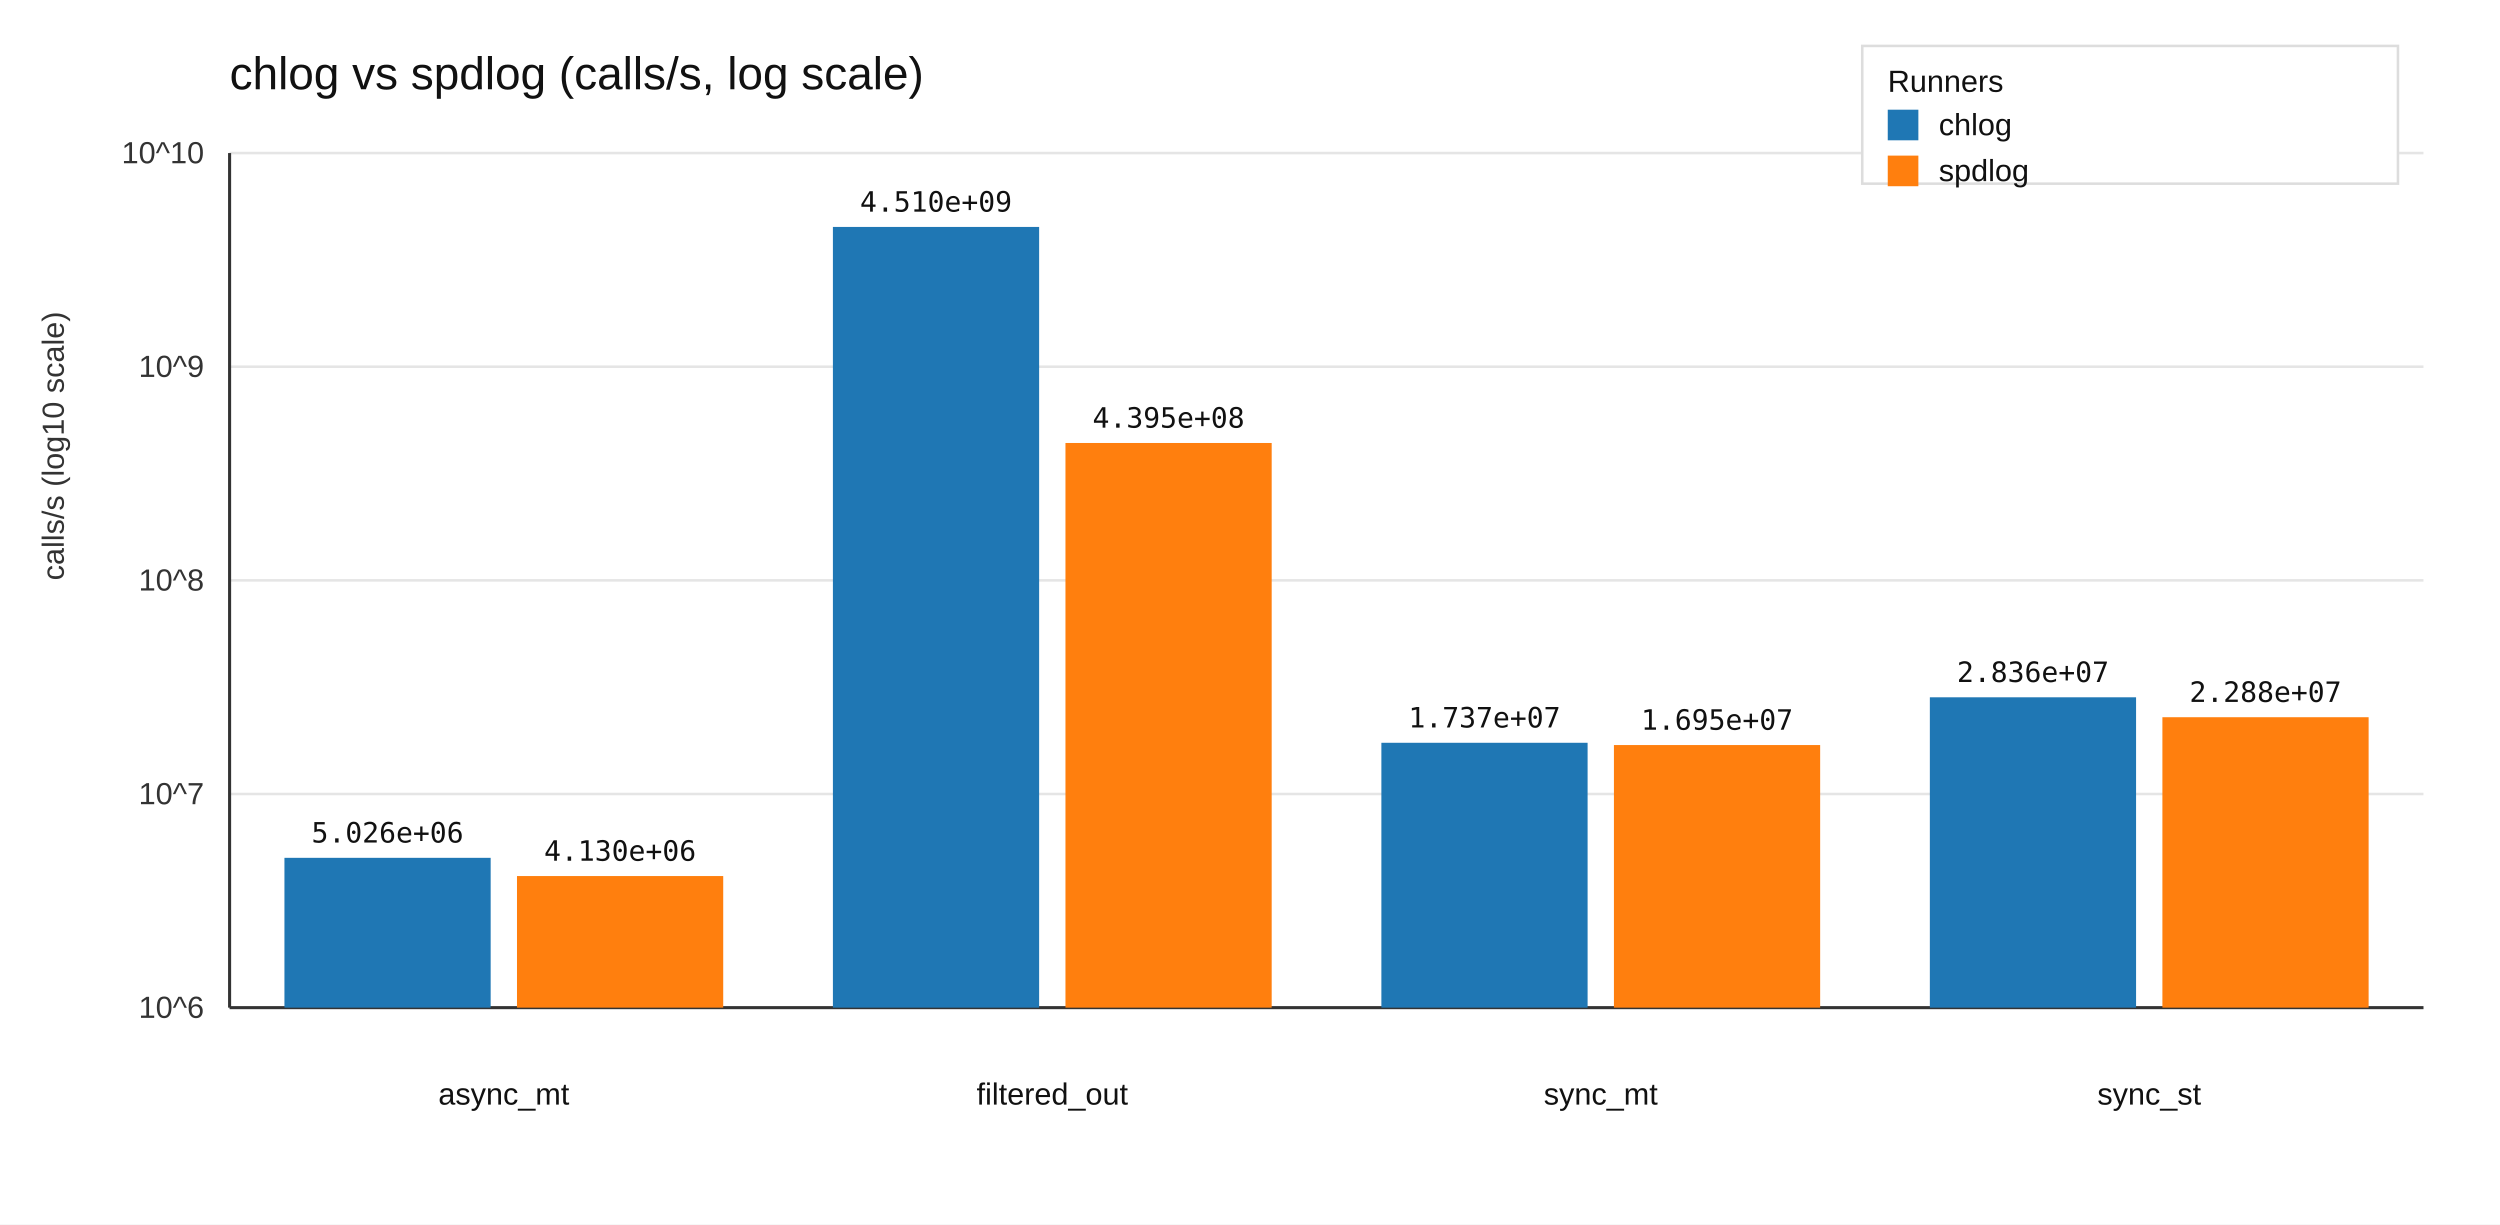
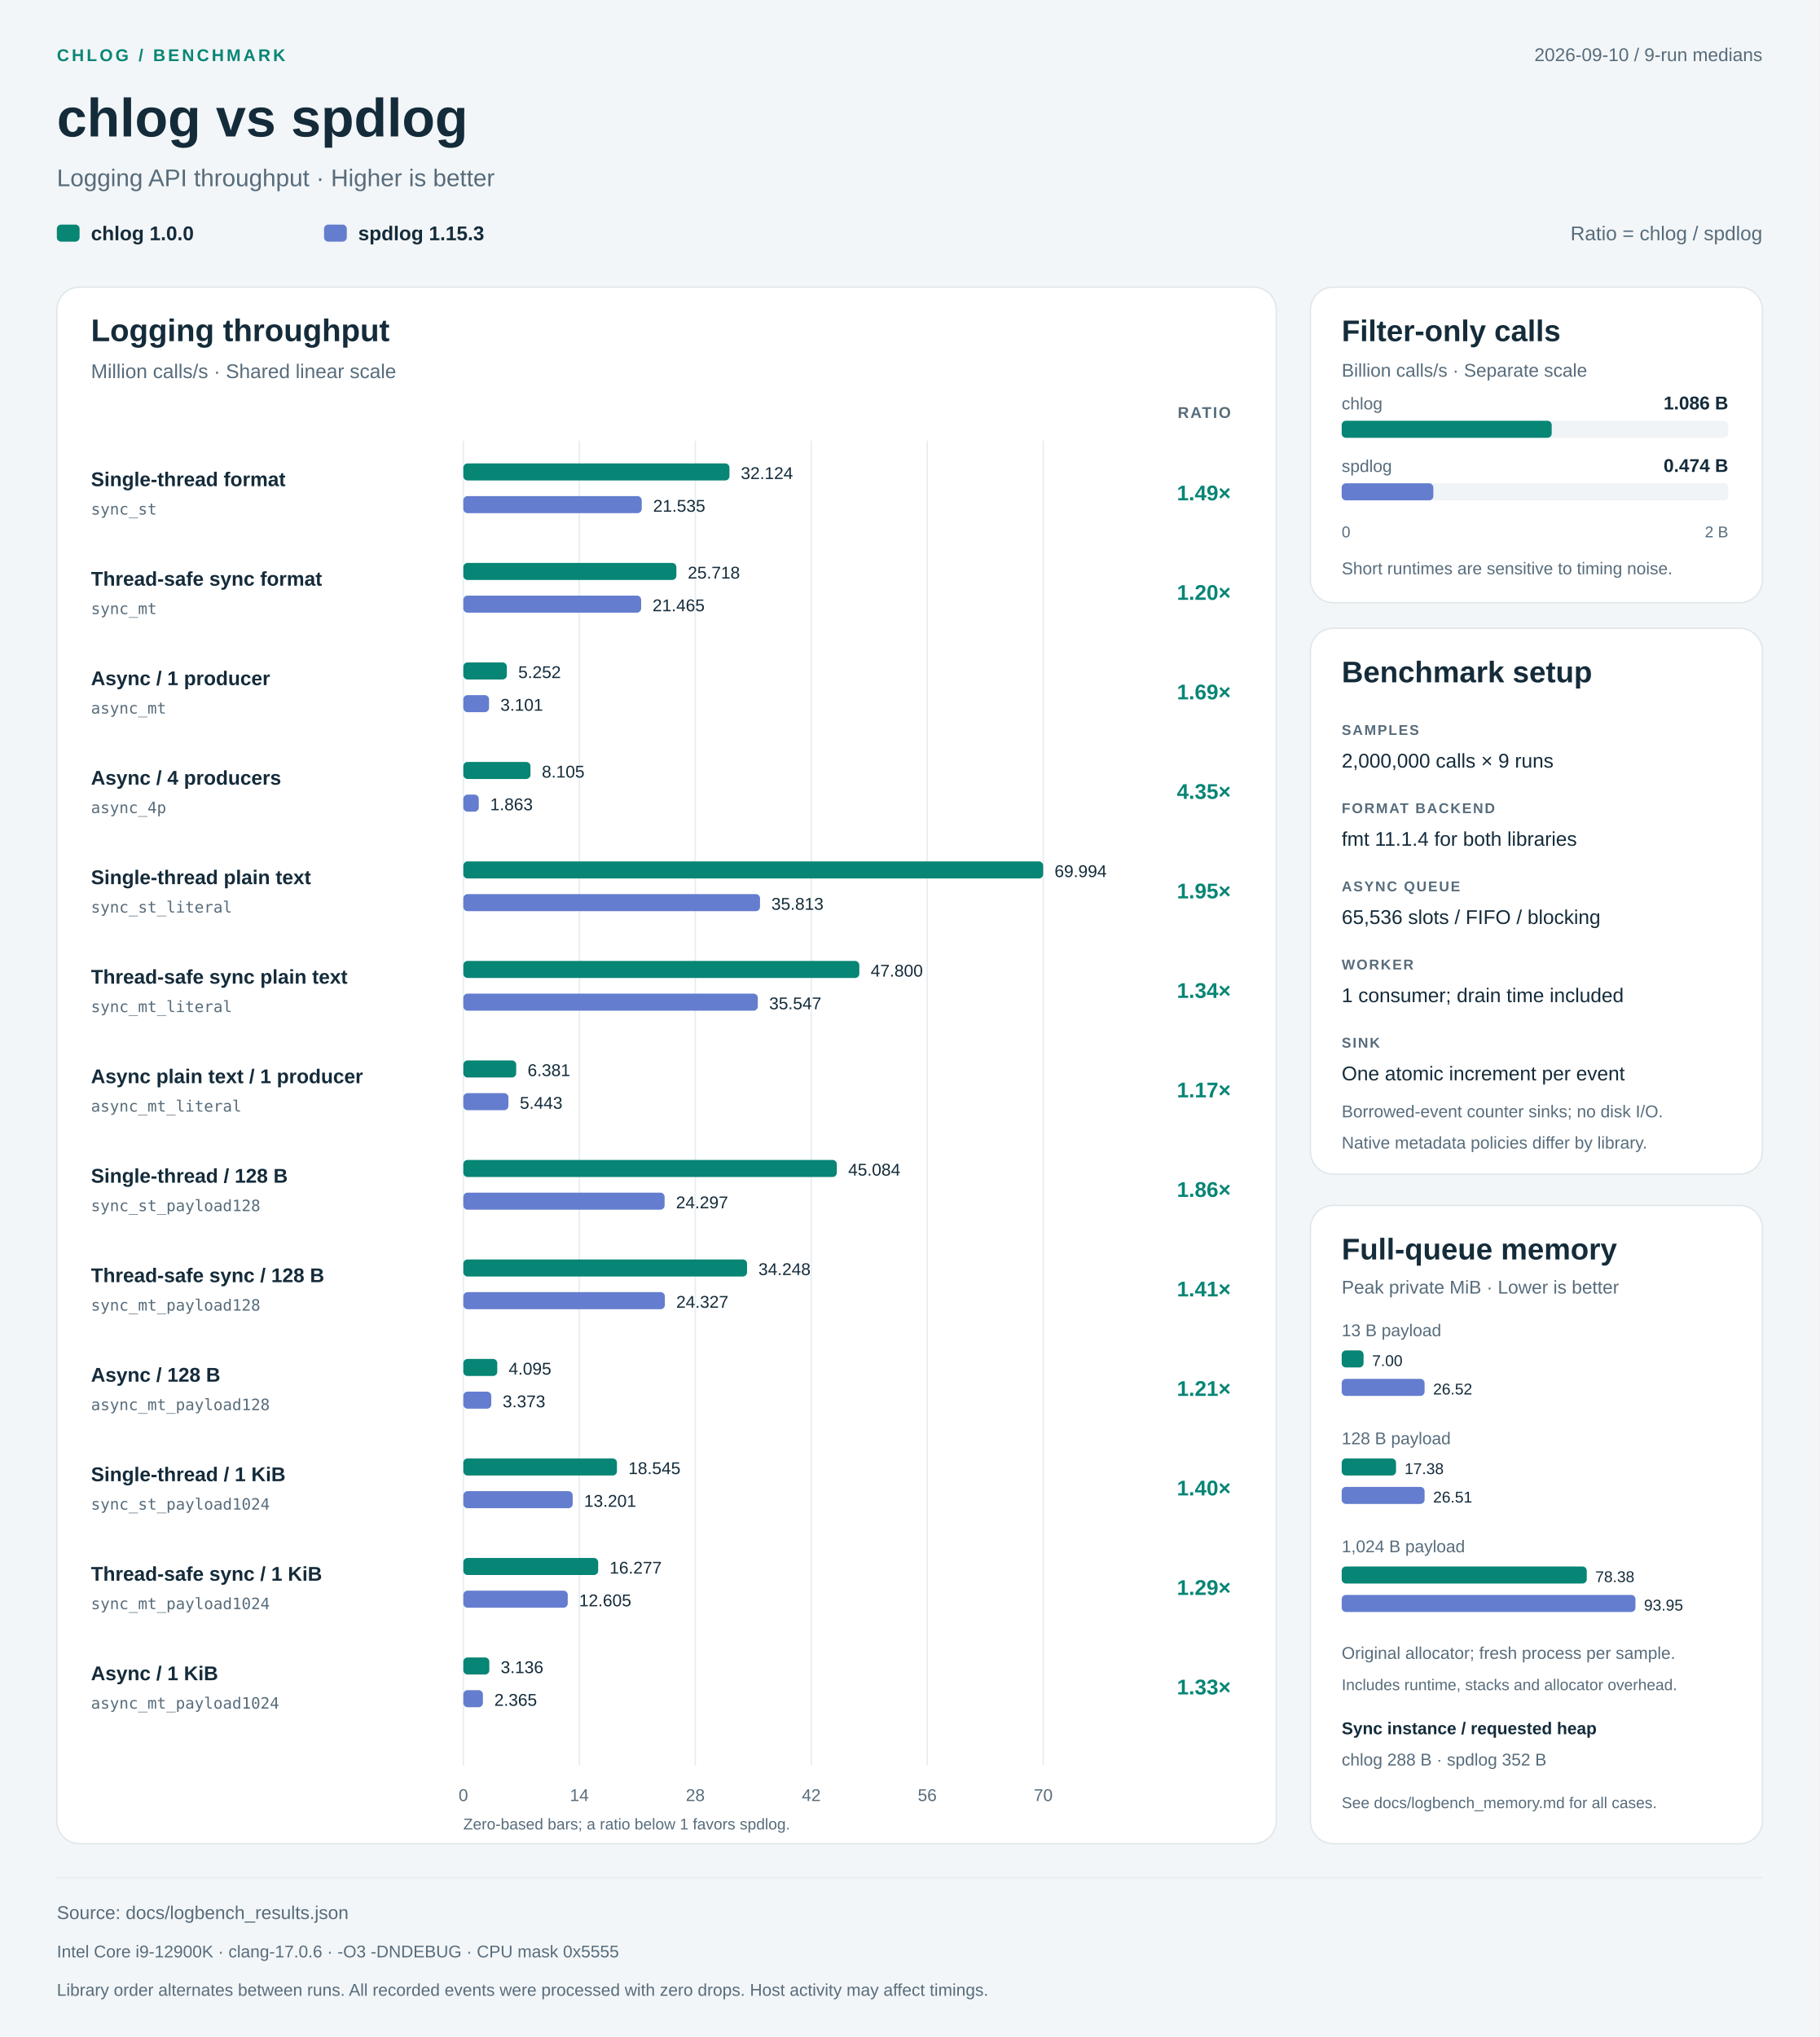
- <svg xmlns="http://www.w3.org/2000/svg" width="980" height="480" viewBox="0 0 980 480">
-   <rect x="0" y="0" width="100%" height="100%" fill="white" />
-   <text x="90" y="35" font-family="Segoe UI, Arial" font-size="18" fill="#111">chlog vs spdlog (calls/s, log scale)</text>
-   <line x1="90" y1="395.00" x2="950" y2="395.00" stroke="#e5e5e5" stroke-width="1" />
-   <text x="80" y="399.00" text-anchor="end" font-family="Segoe UI, Arial" font-size="12" fill="#333">10^6</text>
-   <line x1="90" y1="311.25" x2="950" y2="311.25" stroke="#e5e5e5" stroke-width="1" />
-   <text x="80" y="315.25" text-anchor="end" font-family="Segoe UI, Arial" font-size="12" fill="#333">10^7</text>
-   <line x1="90" y1="227.50" x2="950" y2="227.50" stroke="#e5e5e5" stroke-width="1" />
-   <text x="80" y="231.50" text-anchor="end" font-family="Segoe UI, Arial" font-size="12" fill="#333">10^8</text>
-   <line x1="90" y1="143.75" x2="950" y2="143.75" stroke="#e5e5e5" stroke-width="1" />
-   <text x="80" y="147.75" text-anchor="end" font-family="Segoe UI, Arial" font-size="12" fill="#333">10^9</text>
-   <line x1="90" y1="60.00" x2="950" y2="60.00" stroke="#e5e5e5" stroke-width="1" />
-   <text x="80" y="64.00" text-anchor="end" font-family="Segoe UI, Arial" font-size="12" fill="#333">10^10</text>
-   <line x1="90" y1="395" x2="950" y2="395" stroke="#333" stroke-width="1.2" />
-   <line x1="90" y1="395" x2="90" y2="60" stroke="#333" stroke-width="1.2" />
-   <text x="25" y="227.50" transform="rotate(-90 25,227.50)" font-family="Segoe UI, Arial" font-size="12" fill="#333">calls/s (log10 scale)</text>
-   <text x="197.50" y="433" text-anchor="middle" font-family="Segoe UI, Arial" font-size="12" fill="#111">async_mt</text>
-   <rect x="111.50" y="336.27" width="80.84" height="58.73" fill="#1f77b4" />
-   <text x="151.92" y="330.27" text-anchor="middle" font-family="Consolas, Menlo, monospace" font-size="11" fill="#111">5.026e+06</text>
-   <rect x="202.66" y="343.41" width="80.84" height="51.59" fill="#ff7f0e" />
-   <text x="243.08" y="337.41" text-anchor="middle" font-family="Consolas, Menlo, monospace" font-size="11" fill="#111">4.130e+06</text>
-   <text x="412.50" y="433" text-anchor="middle" font-family="Segoe UI, Arial" font-size="12" fill="#111">filtered_out</text>
-   <rect x="326.50" y="88.96" width="80.84" height="306.04" fill="#1f77b4" />
-   <text x="366.92" y="82.96" text-anchor="middle" font-family="Consolas, Menlo, monospace" font-size="11" fill="#111">4.510e+09</text>
-   <rect x="417.66" y="173.65" width="80.84" height="221.35" fill="#ff7f0e" />
-   <text x="458.08" y="167.65" text-anchor="middle" font-family="Consolas, Menlo, monospace" font-size="11" fill="#111">4.395e+08</text>
-   <text x="627.50" y="433" text-anchor="middle" font-family="Segoe UI, Arial" font-size="12" fill="#111">sync_mt</text>
-   <rect x="541.50" y="291.17" width="80.84" height="103.83" fill="#1f77b4" />
-   <text x="581.92" y="285.17" text-anchor="middle" font-family="Consolas, Menlo, monospace" font-size="11" fill="#111">1.737e+07</text>
-   <rect x="632.66" y="292.06" width="80.84" height="102.94" fill="#ff7f0e" />
-   <text x="673.08" y="286.06" text-anchor="middle" font-family="Consolas, Menlo, monospace" font-size="11" fill="#111">1.695e+07</text>
-   <text x="842.50" y="433" text-anchor="middle" font-family="Segoe UI, Arial" font-size="12" fill="#111">sync_st</text>
-   <rect x="756.50" y="273.34" width="80.84" height="121.66" fill="#1f77b4" />
-   <text x="796.92" y="267.34" text-anchor="middle" font-family="Consolas, Menlo, monospace" font-size="11" fill="#111">2.836e+07</text>
-   <rect x="847.66" y="281.15" width="80.84" height="113.85" fill="#ff7f0e" />
-   <text x="888.08" y="275.15" text-anchor="middle" font-family="Consolas, Menlo, monospace" font-size="11" fill="#111">2.288e+07</text>
-   <rect x="730" y="18" width="210" height="54" fill="#fff" stroke="#ddd" />
-   <text x="740" y="36" font-family="Segoe UI, Arial" font-size="12" fill="#111">Runners</text>
-   <rect x="740" y="43" width="12" height="12" fill="#1f77b4" />
-   <text x="760" y="53" font-family="Segoe UI, Arial" font-size="12" fill="#111">chlog</text>
-   <rect x="740" y="61" width="12" height="12" fill="#ff7f0e" />
-   <text x="760" y="71" font-family="Segoe UI, Arial" font-size="12" fill="#111">spdlog</text>
+ <svg xmlns="http://www.w3.org/2000/svg" width="1280" height="1433" viewBox="0 0 1280 1433" role="img" aria-labelledby="chart-title chart-desc">
+   <style>text{font-family:Segoe UI,Arial,sans-serif;font-variant-numeric:tabular-nums} .code{font-family:Consolas,Menlo,monospace}</style>
+   <rect width="1280" height="1433" fill="#f3f6f8" />
+   <text x="40.00" y="43.00" font-size="12" fill="#078575" font-weight="700" text-anchor="start" letter-spacing="1.8">CHLOG / BENCHMARK</text>
+   <text x="1240.00" y="43.00" font-size="13" fill="#576c7b" font-weight="400" text-anchor="end">2026-09-10  /  9-run medians</text>
+   <text x="40.00" y="96.00" font-size="38" fill="#142b3a" font-weight="700" text-anchor="start">chlog vs spdlog</text>
+   <text x="40.00" y="131.00" font-size="17" fill="#576c7b" font-weight="400" text-anchor="start">Logging API throughput  ·  Higher is better</text>
+   <rect x="40.00" y="158.00" width="16.00" height="12.00" rx="3" fill="#078575" />
+   <text x="64.00" y="169.00" font-size="14" fill="#142b3a" font-weight="600" text-anchor="start">chlog 1.0.0</text>
+   <rect x="228.00" y="158.00" width="16.00" height="12.00" rx="3" fill="#647dce" />
+   <text x="252.00" y="169.00" font-size="14" fill="#142b3a" font-weight="600" text-anchor="start">spdlog 1.15.3</text>
+   <text x="1240.00" y="169.00" font-size="14" fill="#576c7b" font-weight="400" text-anchor="end">Ratio = chlog / spdlog</text>
+   <rect x="40.00" y="202.00" width="858.00" height="1095.00" rx="16" fill="#fff" stroke="#dfe7eb" />
+   <text x="64.00" y="240.00" font-size="22" fill="#142b3a" font-weight="650" text-anchor="start">Logging throughput</text>
+   <text x="64.00" y="266.00" font-size="14" fill="#576c7b" font-weight="400" text-anchor="start">Million calls/s  ·  Shared linear scale</text>
+   <text x="866.00" y="294.00" font-size="11" fill="#576c7b" font-weight="700" text-anchor="end" letter-spacing="1">RATIO</text>
+   <line x1="326.0" y1="310" x2="326.0" y2="1242" stroke="#e6edf1" />
+   <text x="326.00" y="1267.00" font-size="12" fill="#576c7b" font-weight="400" text-anchor="middle">0</text>
+   <line x1="407.6" y1="310" x2="407.6" y2="1242" stroke="#e6edf1" />
+   <text x="407.60" y="1267.00" font-size="12" fill="#576c7b" font-weight="400" text-anchor="middle">14</text>
+   <line x1="489.2" y1="310" x2="489.2" y2="1242" stroke="#e6edf1" />
+   <text x="489.20" y="1267.00" font-size="12" fill="#576c7b" font-weight="400" text-anchor="middle">28</text>
+   <line x1="570.8" y1="310" x2="570.8" y2="1242" stroke="#e6edf1" />
+   <text x="570.80" y="1267.00" font-size="12" fill="#576c7b" font-weight="400" text-anchor="middle">42</text>
+   <line x1="652.4" y1="310" x2="652.4" y2="1242" stroke="#e6edf1" />
+   <text x="652.40" y="1267.00" font-size="12" fill="#576c7b" font-weight="400" text-anchor="middle">56</text>
+   <line x1="734.0" y1="310" x2="734.0" y2="1242" stroke="#e6edf1" />
+   <text x="734.00" y="1267.00" font-size="12" fill="#576c7b" font-weight="400" text-anchor="middle">70</text>
+   <text x="64.00" y="342.00" font-size="14" fill="#142b3a" font-weight="600" text-anchor="start">Single-thread format</text>
+   <text x="64.00" y="362.00" font-size="11" fill="#576c7b" font-weight="400" text-anchor="start" class="code">sync_st</text>
+   <rect x="326.00" y="326.00" width="187.24" height="12.00" rx="3" fill="#078575" data-case="sync_st" data-runner="chlog" data-cps="32123800" />
+   <text x="521.24" y="337.00" font-size="12" fill="#142b3a" font-weight="500" text-anchor="start">32.124</text>
+   <rect x="326.00" y="349.00" width="125.52" height="12.00" rx="3" fill="#647dce" data-case="sync_st" data-runner="spdlog" data-cps="21535300" />
+   <text x="459.52" y="360.00" font-size="12" fill="#142b3a" font-weight="500" text-anchor="start">21.535</text>
+   <text x="866.00" y="352.00" font-size="15" fill="#078575" font-weight="650" text-anchor="end">1.49×</text>
+   <text x="64.00" y="412.00" font-size="14" fill="#142b3a" font-weight="600" text-anchor="start">Thread-safe sync format</text>
+   <text x="64.00" y="432.00" font-size="11" fill="#576c7b" font-weight="400" text-anchor="start" class="code">sync_mt</text>
+   <rect x="326.00" y="396.00" width="149.90" height="12.00" rx="3" fill="#078575" data-case="sync_mt" data-runner="chlog" data-cps="25718200" />
+   <text x="483.90" y="407.00" font-size="12" fill="#142b3a" font-weight="500" text-anchor="start">25.718</text>
+   <rect x="326.00" y="419.00" width="125.11" height="12.00" rx="3" fill="#647dce" data-case="sync_mt" data-runner="spdlog" data-cps="21464700" />
+   <text x="459.11" y="430.00" font-size="12" fill="#142b3a" font-weight="500" text-anchor="start">21.465</text>
+   <text x="866.00" y="422.00" font-size="15" fill="#078575" font-weight="650" text-anchor="end">1.20×</text>
+   <text x="64.00" y="482.00" font-size="14" fill="#142b3a" font-weight="600" text-anchor="start">Async / 1 producer</text>
+   <text x="64.00" y="502.00" font-size="11" fill="#576c7b" font-weight="400" text-anchor="start" class="code">async_mt</text>
+   <rect x="326.00" y="466.00" width="30.61" height="12.00" rx="3" fill="#078575" data-case="async_mt" data-runner="chlog" data-cps="5251850" />
+   <text x="364.61" y="477.00" font-size="12" fill="#142b3a" font-weight="500" text-anchor="start">5.252</text>
+   <rect x="326.00" y="489.00" width="18.08" height="12.00" rx="3" fill="#647dce" data-case="async_mt" data-runner="spdlog" data-cps="3101240" />
+   <text x="352.08" y="500.00" font-size="12" fill="#142b3a" font-weight="500" text-anchor="start">3.101</text>
+   <text x="866.00" y="492.00" font-size="15" fill="#078575" font-weight="650" text-anchor="end">1.69×</text>
+   <text x="64.00" y="552.00" font-size="14" fill="#142b3a" font-weight="600" text-anchor="start">Async / 4 producers</text>
+   <text x="64.00" y="572.00" font-size="11" fill="#576c7b" font-weight="400" text-anchor="start" class="code">async_4p</text>
+   <rect x="326.00" y="536.00" width="47.24" height="12.00" rx="3" fill="#078575" data-case="async_4p" data-runner="chlog" data-cps="8104720" />
+   <text x="381.24" y="547.00" font-size="12" fill="#142b3a" font-weight="500" text-anchor="start">8.105</text>
+   <rect x="326.00" y="559.00" width="10.86" height="12.00" rx="3" fill="#647dce" data-case="async_4p" data-runner="spdlog" data-cps="1863260" />
+   <text x="344.86" y="570.00" font-size="12" fill="#142b3a" font-weight="500" text-anchor="start">1.863</text>
+   <text x="866.00" y="562.00" font-size="15" fill="#078575" font-weight="650" text-anchor="end">4.35×</text>
+   <text x="64.00" y="622.00" font-size="14" fill="#142b3a" font-weight="600" text-anchor="start">Single-thread plain text</text>
+   <text x="64.00" y="642.00" font-size="11" fill="#576c7b" font-weight="400" text-anchor="start" class="code">sync_st_literal</text>
+   <rect x="326.00" y="606.00" width="407.96" height="12.00" rx="3" fill="#078575" data-case="sync_st_literal" data-runner="chlog" data-cps="69993900" />
+   <text x="741.96" y="617.00" font-size="12" fill="#142b3a" font-weight="500" text-anchor="start">69.994</text>
+   <rect x="326.00" y="629.00" width="208.74" height="12.00" rx="3" fill="#647dce" data-case="sync_st_literal" data-runner="spdlog" data-cps="35813300" />
+   <text x="542.74" y="640.00" font-size="12" fill="#142b3a" font-weight="500" text-anchor="start">35.813</text>
+   <text x="866.00" y="632.00" font-size="15" fill="#078575" font-weight="650" text-anchor="end">1.95×</text>
+   <text x="64.00" y="692.00" font-size="14" fill="#142b3a" font-weight="600" text-anchor="start">Thread-safe sync plain text</text>
+   <text x="64.00" y="712.00" font-size="11" fill="#576c7b" font-weight="400" text-anchor="start" class="code">sync_mt_literal</text>
+   <rect x="326.00" y="676.00" width="278.61" height="12.00" rx="3" fill="#078575" data-case="sync_mt_literal" data-runner="chlog" data-cps="47800200" />
+   <text x="612.61" y="687.00" font-size="12" fill="#142b3a" font-weight="500" text-anchor="start">47.800</text>
+   <rect x="326.00" y="699.00" width="207.19" height="12.00" rx="3" fill="#647dce" data-case="sync_mt_literal" data-runner="spdlog" data-cps="35547300" />
+   <text x="541.19" y="710.00" font-size="12" fill="#142b3a" font-weight="500" text-anchor="start">35.547</text>
+   <text x="866.00" y="702.00" font-size="15" fill="#078575" font-weight="650" text-anchor="end">1.34×</text>
+   <text x="64.00" y="762.00" font-size="14" fill="#142b3a" font-weight="600" text-anchor="start">Async plain text / 1 producer</text>
+   <text x="64.00" y="782.00" font-size="11" fill="#576c7b" font-weight="400" text-anchor="start" class="code">async_mt_literal</text>
+   <rect x="326.00" y="746.00" width="37.19" height="12.00" rx="3" fill="#078575" data-case="async_mt_literal" data-runner="chlog" data-cps="6380530" />
+   <text x="371.19" y="757.00" font-size="12" fill="#142b3a" font-weight="500" text-anchor="start">6.381</text>
+   <rect x="326.00" y="769.00" width="31.72" height="12.00" rx="3" fill="#647dce" data-case="async_mt_literal" data-runner="spdlog" data-cps="5442950" />
+   <text x="365.72" y="780.00" font-size="12" fill="#142b3a" font-weight="500" text-anchor="start">5.443</text>
+   <text x="866.00" y="772.00" font-size="15" fill="#078575" font-weight="650" text-anchor="end">1.17×</text>
+   <text x="64.00" y="832.00" font-size="14" fill="#142b3a" font-weight="600" text-anchor="start">Single-thread / 128 B</text>
+   <text x="64.00" y="852.00" font-size="11" fill="#576c7b" font-weight="400" text-anchor="start" class="code">sync_st_payload128</text>
+   <rect x="326.00" y="816.00" width="262.78" height="12.00" rx="3" fill="#078575" data-case="sync_st_payload128" data-runner="chlog" data-cps="45084500" />
+   <text x="596.78" y="827.00" font-size="12" fill="#142b3a" font-weight="500" text-anchor="start">45.084</text>
+   <rect x="326.00" y="839.00" width="141.61" height="12.00" rx="3" fill="#647dce" data-case="sync_st_payload128" data-runner="spdlog" data-cps="24296600" />
+   <text x="475.61" y="850.00" font-size="12" fill="#142b3a" font-weight="500" text-anchor="start">24.297</text>
+   <text x="866.00" y="842.00" font-size="15" fill="#078575" font-weight="650" text-anchor="end">1.86×</text>
+   <text x="64.00" y="902.00" font-size="14" fill="#142b3a" font-weight="600" text-anchor="start">Thread-safe sync / 128 B</text>
+   <text x="64.00" y="922.00" font-size="11" fill="#576c7b" font-weight="400" text-anchor="start" class="code">sync_mt_payload128</text>
+   <rect x="326.00" y="886.00" width="199.62" height="12.00" rx="3" fill="#078575" data-case="sync_mt_payload128" data-runner="chlog" data-cps="34248400" />
+   <text x="533.62" y="897.00" font-size="12" fill="#142b3a" font-weight="500" text-anchor="start">34.248</text>
+   <rect x="326.00" y="909.00" width="141.79" height="12.00" rx="3" fill="#647dce" data-case="sync_mt_payload128" data-runner="spdlog" data-cps="24326800" />
+   <text x="475.79" y="920.00" font-size="12" fill="#142b3a" font-weight="500" text-anchor="start">24.327</text>
+   <text x="866.00" y="912.00" font-size="15" fill="#078575" font-weight="650" text-anchor="end">1.41×</text>
+   <text x="64.00" y="972.00" font-size="14" fill="#142b3a" font-weight="600" text-anchor="start">Async / 128 B</text>
+   <text x="64.00" y="992.00" font-size="11" fill="#576c7b" font-weight="400" text-anchor="start" class="code">async_mt_payload128</text>
+   <rect x="326.00" y="956.00" width="23.87" height="12.00" rx="3" fill="#078575" data-case="async_mt_payload128" data-runner="chlog" data-cps="4094710" />
+   <text x="357.87" y="967.00" font-size="12" fill="#142b3a" font-weight="500" text-anchor="start">4.095</text>
+   <rect x="326.00" y="979.00" width="19.66" height="12.00" rx="3" fill="#647dce" data-case="async_mt_payload128" data-runner="spdlog" data-cps="3372620" />
+   <text x="353.66" y="990.00" font-size="12" fill="#142b3a" font-weight="500" text-anchor="start">3.373</text>
+   <text x="866.00" y="982.00" font-size="15" fill="#078575" font-weight="650" text-anchor="end">1.21×</text>
+   <text x="64.00" y="1042.00" font-size="14" fill="#142b3a" font-weight="600" text-anchor="start">Single-thread / 1 KiB</text>
+   <text x="64.00" y="1062.00" font-size="11" fill="#576c7b" font-weight="400" text-anchor="start" class="code">sync_st_payload1024</text>
+   <rect x="326.00" y="1026.00" width="108.09" height="12.00" rx="3" fill="#078575" data-case="sync_st_payload1024" data-runner="chlog" data-cps="18544800" />
+   <text x="442.09" y="1037.00" font-size="12" fill="#142b3a" font-weight="500" text-anchor="start">18.545</text>
+   <rect x="326.00" y="1049.00" width="76.94" height="12.00" rx="3" fill="#647dce" data-case="sync_st_payload1024" data-runner="spdlog" data-cps="13201300" />
+   <text x="410.94" y="1060.00" font-size="12" fill="#142b3a" font-weight="500" text-anchor="start">13.201</text>
+   <text x="866.00" y="1052.00" font-size="15" fill="#078575" font-weight="650" text-anchor="end">1.40×</text>
+   <text x="64.00" y="1112.00" font-size="14" fill="#142b3a" font-weight="600" text-anchor="start">Thread-safe sync / 1 KiB</text>
+   <text x="64.00" y="1132.00" font-size="11" fill="#576c7b" font-weight="400" text-anchor="start" class="code">sync_mt_payload1024</text>
+   <rect x="326.00" y="1096.00" width="94.87" height="12.00" rx="3" fill="#078575" data-case="sync_mt_payload1024" data-runner="chlog" data-cps="16277000" />
+   <text x="428.87" y="1107.00" font-size="12" fill="#142b3a" font-weight="500" text-anchor="start">16.277</text>
+   <rect x="326.00" y="1119.00" width="73.47" height="12.00" rx="3" fill="#647dce" data-case="sync_mt_payload1024" data-runner="spdlog" data-cps="12604800" />
+   <text x="407.47" y="1130.00" font-size="12" fill="#142b3a" font-weight="500" text-anchor="start">12.605</text>
+   <text x="866.00" y="1122.00" font-size="15" fill="#078575" font-weight="650" text-anchor="end">1.29×</text>
+   <text x="64.00" y="1182.00" font-size="14" fill="#142b3a" font-weight="600" text-anchor="start">Async / 1 KiB</text>
+   <text x="64.00" y="1202.00" font-size="11" fill="#576c7b" font-weight="400" text-anchor="start" class="code">async_mt_payload1024</text>
+   <rect x="326.00" y="1166.00" width="18.28" height="12.00" rx="3" fill="#078575" data-case="async_mt_payload1024" data-runner="chlog" data-cps="3136400" />
+   <text x="352.28" y="1177.00" font-size="12" fill="#142b3a" font-weight="500" text-anchor="start">3.136</text>
+   <rect x="326.00" y="1189.00" width="13.78" height="12.00" rx="3" fill="#647dce" data-case="async_mt_payload1024" data-runner="spdlog" data-cps="2364820" />
+   <text x="347.78" y="1200.00" font-size="12" fill="#142b3a" font-weight="500" text-anchor="start">2.365</text>
+   <text x="866.00" y="1192.00" font-size="15" fill="#078575" font-weight="650" text-anchor="end">1.33×</text>
+   <text x="326.00" y="1287.00" font-size="11" fill="#576c7b" font-weight="400" text-anchor="start">Zero-based bars; a ratio below 1 favors spdlog.</text>
+   <rect x="922.00" y="202.00" width="318.00" height="222.00" rx="16" fill="#fff" stroke="#dfe7eb" />
+   <text x="944.00" y="240.00" font-size="21" fill="#142b3a" font-weight="650" text-anchor="start">Filter-only calls</text>
+   <text x="944.00" y="265.00" font-size="13" fill="#576c7b" font-weight="400" text-anchor="start">Billion calls/s  ·  Separate scale</text>
+   <text x="944.00" y="288.00" font-size="12" fill="#576c7b" font-weight="400" text-anchor="start">chlog</text>
+   <text x="1216.00" y="288.00" font-size="13" fill="#142b3a" font-weight="600" text-anchor="end">1.086 B</text>
+   <rect x="944.00" y="296.00" width="272.00" height="12.00" rx="3" fill="#f0f4f6" />
+   <rect x="944.00" y="296.00" width="147.75" height="12.00" rx="3" fill="#078575" data-case="filtered_out" data-runner="chlog" data-cps="1086430000" />
+   <text x="944.00" y="332.00" font-size="12" fill="#576c7b" font-weight="400" text-anchor="start">spdlog</text>
+   <text x="1216.00" y="332.00" font-size="13" fill="#142b3a" font-weight="600" text-anchor="end">0.474 B</text>
+   <rect x="944.00" y="340.00" width="272.00" height="12.00" rx="3" fill="#f0f4f6" />
+   <rect x="944.00" y="340.00" width="64.48" height="12.00" rx="3" fill="#647dce" data-case="filtered_out" data-runner="spdlog" data-cps="474102000" />
+   <text x="944.00" y="378.00" font-size="11" fill="#576c7b" font-weight="400" text-anchor="start">0</text>
+   <text x="1216.00" y="378.00" font-size="11" fill="#576c7b" font-weight="400" text-anchor="end">2 B</text>
+   <text x="944.00" y="404.00" font-size="12" fill="#576c7b" font-weight="400" text-anchor="start">Short runtimes are sensitive to timing noise.</text>
+   <rect x="922.00" y="442.00" width="318.00" height="384.00" rx="16" fill="#fff" stroke="#dfe7eb" />
+   <text x="944.00" y="480.00" font-size="21" fill="#142b3a" font-weight="650" text-anchor="start">Benchmark setup</text>
+   <text x="944.00" y="517.00" font-size="10" fill="#576c7b" font-weight="700" text-anchor="start" letter-spacing="1">SAMPLES</text>
+   <text x="944.00" y="540.00" font-size="14" fill="#142b3a" font-weight="500" text-anchor="start">2,000,000 calls × 9 runs</text>
+   <text x="944.00" y="572.00" font-size="10" fill="#576c7b" font-weight="700" text-anchor="start" letter-spacing="1">FORMAT BACKEND</text>
+   <text x="944.00" y="595.00" font-size="14" fill="#142b3a" font-weight="500" text-anchor="start">fmt 11.1.4 for both libraries</text>
+   <text x="944.00" y="627.00" font-size="10" fill="#576c7b" font-weight="700" text-anchor="start" letter-spacing="1">ASYNC QUEUE</text>
+   <text x="944.00" y="650.00" font-size="14" fill="#142b3a" font-weight="500" text-anchor="start">65,536 slots / FIFO / blocking</text>
+   <text x="944.00" y="682.00" font-size="10" fill="#576c7b" font-weight="700" text-anchor="start" letter-spacing="1">WORKER</text>
+   <text x="944.00" y="705.00" font-size="14" fill="#142b3a" font-weight="500" text-anchor="start">1 consumer; drain time included</text>
+   <text x="944.00" y="737.00" font-size="10" fill="#576c7b" font-weight="700" text-anchor="start" letter-spacing="1">SINK</text>
+   <text x="944.00" y="760.00" font-size="14" fill="#142b3a" font-weight="500" text-anchor="start">One atomic increment per event</text>
+   <text x="944.00" y="786.00" font-size="12" fill="#576c7b" font-weight="400" text-anchor="start">Borrowed-event counter sinks; no disk I/O.</text>
+   <text x="944.00" y="808.00" font-size="12" fill="#576c7b" font-weight="400" text-anchor="start">Native metadata policies differ by library.</text>
+   <rect x="922.00" y="848.00" width="318.00" height="449.00" rx="16" fill="#fff" stroke="#dfe7eb" />
+   <text x="944.00" y="886.00" font-size="21" fill="#142b3a" font-weight="650" text-anchor="start">Full-queue memory</text>
+   <text x="944.00" y="910.00" font-size="13" fill="#576c7b" font-weight="400" text-anchor="start">Peak private MiB  ·  Lower is better</text>
+   <text x="944.00" y="940.00" font-size="12" fill="#576c7b" font-weight="400" text-anchor="start">13 B payload</text>
+   <rect x="944.00" y="950.00" width="15.39" height="12.00" rx="3" fill="#078575" data-memory="backlog" data-payload="13" data-runner="chlog" data-bytes="7335936" />
+   <text x="965.39" y="961.00" font-size="11" fill="#142b3a" font-weight="400" text-anchor="start">7.00</text>
+   <rect x="944.00" y="970.00" width="58.33" height="12.00" rx="3" fill="#647dce" data-memory="backlog" data-payload="13" data-runner="spdlog" data-bytes="27803648" />
+   <text x="1008.33" y="981.00" font-size="11" fill="#142b3a" font-weight="400" text-anchor="start">26.52</text>
+   <text x="944.00" y="1016.00" font-size="12" fill="#576c7b" font-weight="400" text-anchor="start">128 B payload</text>
+   <rect x="944.00" y="1026.00" width="38.23" height="12.00" rx="3" fill="#078575" data-memory="backlog" data-payload="128" data-runner="chlog" data-bytes="18223104" />
+   <text x="988.23" y="1037.00" font-size="11" fill="#142b3a" font-weight="400" text-anchor="start">17.38</text>
+   <rect x="944.00" y="1046.00" width="58.33" height="12.00" rx="3" fill="#647dce" data-memory="backlog" data-payload="128" data-runner="spdlog" data-bytes="27799552" />
+   <text x="1008.33" y="1057.00" font-size="11" fill="#142b3a" font-weight="400" text-anchor="start">26.51</text>
+   <text x="944.00" y="1092.00" font-size="12" fill="#576c7b" font-weight="400" text-anchor="start">1,024 B payload</text>
+   <rect x="944.00" y="1102.00" width="172.43" height="12.00" rx="3" fill="#078575" data-memory="backlog" data-payload="1024" data-runner="chlog" data-bytes="82186240" />
+   <text x="1122.43" y="1113.00" font-size="11" fill="#142b3a" font-weight="400" text-anchor="start">78.38</text>
+   <rect x="944.00" y="1122.00" width="206.69" height="12.00" rx="3" fill="#647dce" data-memory="backlog" data-payload="1024" data-runner="spdlog" data-bytes="98512896" />
+   <text x="1156.69" y="1133.00" font-size="11" fill="#142b3a" font-weight="400" text-anchor="start">93.95</text>
+   <text x="944.00" y="1167.00" font-size="12" fill="#576c7b" font-weight="400" text-anchor="start">Original allocator; fresh process per sample.</text>
+   <text x="944.00" y="1189.00" font-size="11" fill="#576c7b" font-weight="400" text-anchor="start">Includes runtime, stacks and allocator overhead.</text>
+   <text x="944.00" y="1220.00" font-size="12" fill="#142b3a" font-weight="600" text-anchor="start">Sync instance / requested heap</text>
+   <text x="944.00" y="1242.00" font-size="12" fill="#576c7b" font-weight="400" text-anchor="start">chlog 288 B  ·  spdlog 352 B</text>
+   <text x="944.00" y="1272.00" font-size="11" fill="#576c7b" font-weight="400" text-anchor="start">See docs/logbench_memory.md for all cases.</text>
+   <line x1="40" y1="1321" x2="1240" y2="1321" stroke="#e6edf1" />
+   <text x="40.00" y="1350.00" font-size="13" fill="#576c7b" font-weight="400" text-anchor="start">Source: docs/logbench_results.json</text>
+   <text x="40.00" y="1377.00" font-size="12" fill="#576c7b" font-weight="400" text-anchor="start">Intel Core i9-12900K  ·  clang-17.0.6  ·  -O3 -DNDEBUG  ·  CPU mask 0x5555</text>
+   <text x="40.00" y="1404.00" font-size="12" fill="#576c7b" font-weight="400" text-anchor="start">Library order alternates between runs. All recorded events were processed with zero drops. Host activity may affect timings.</text>
</svg>
